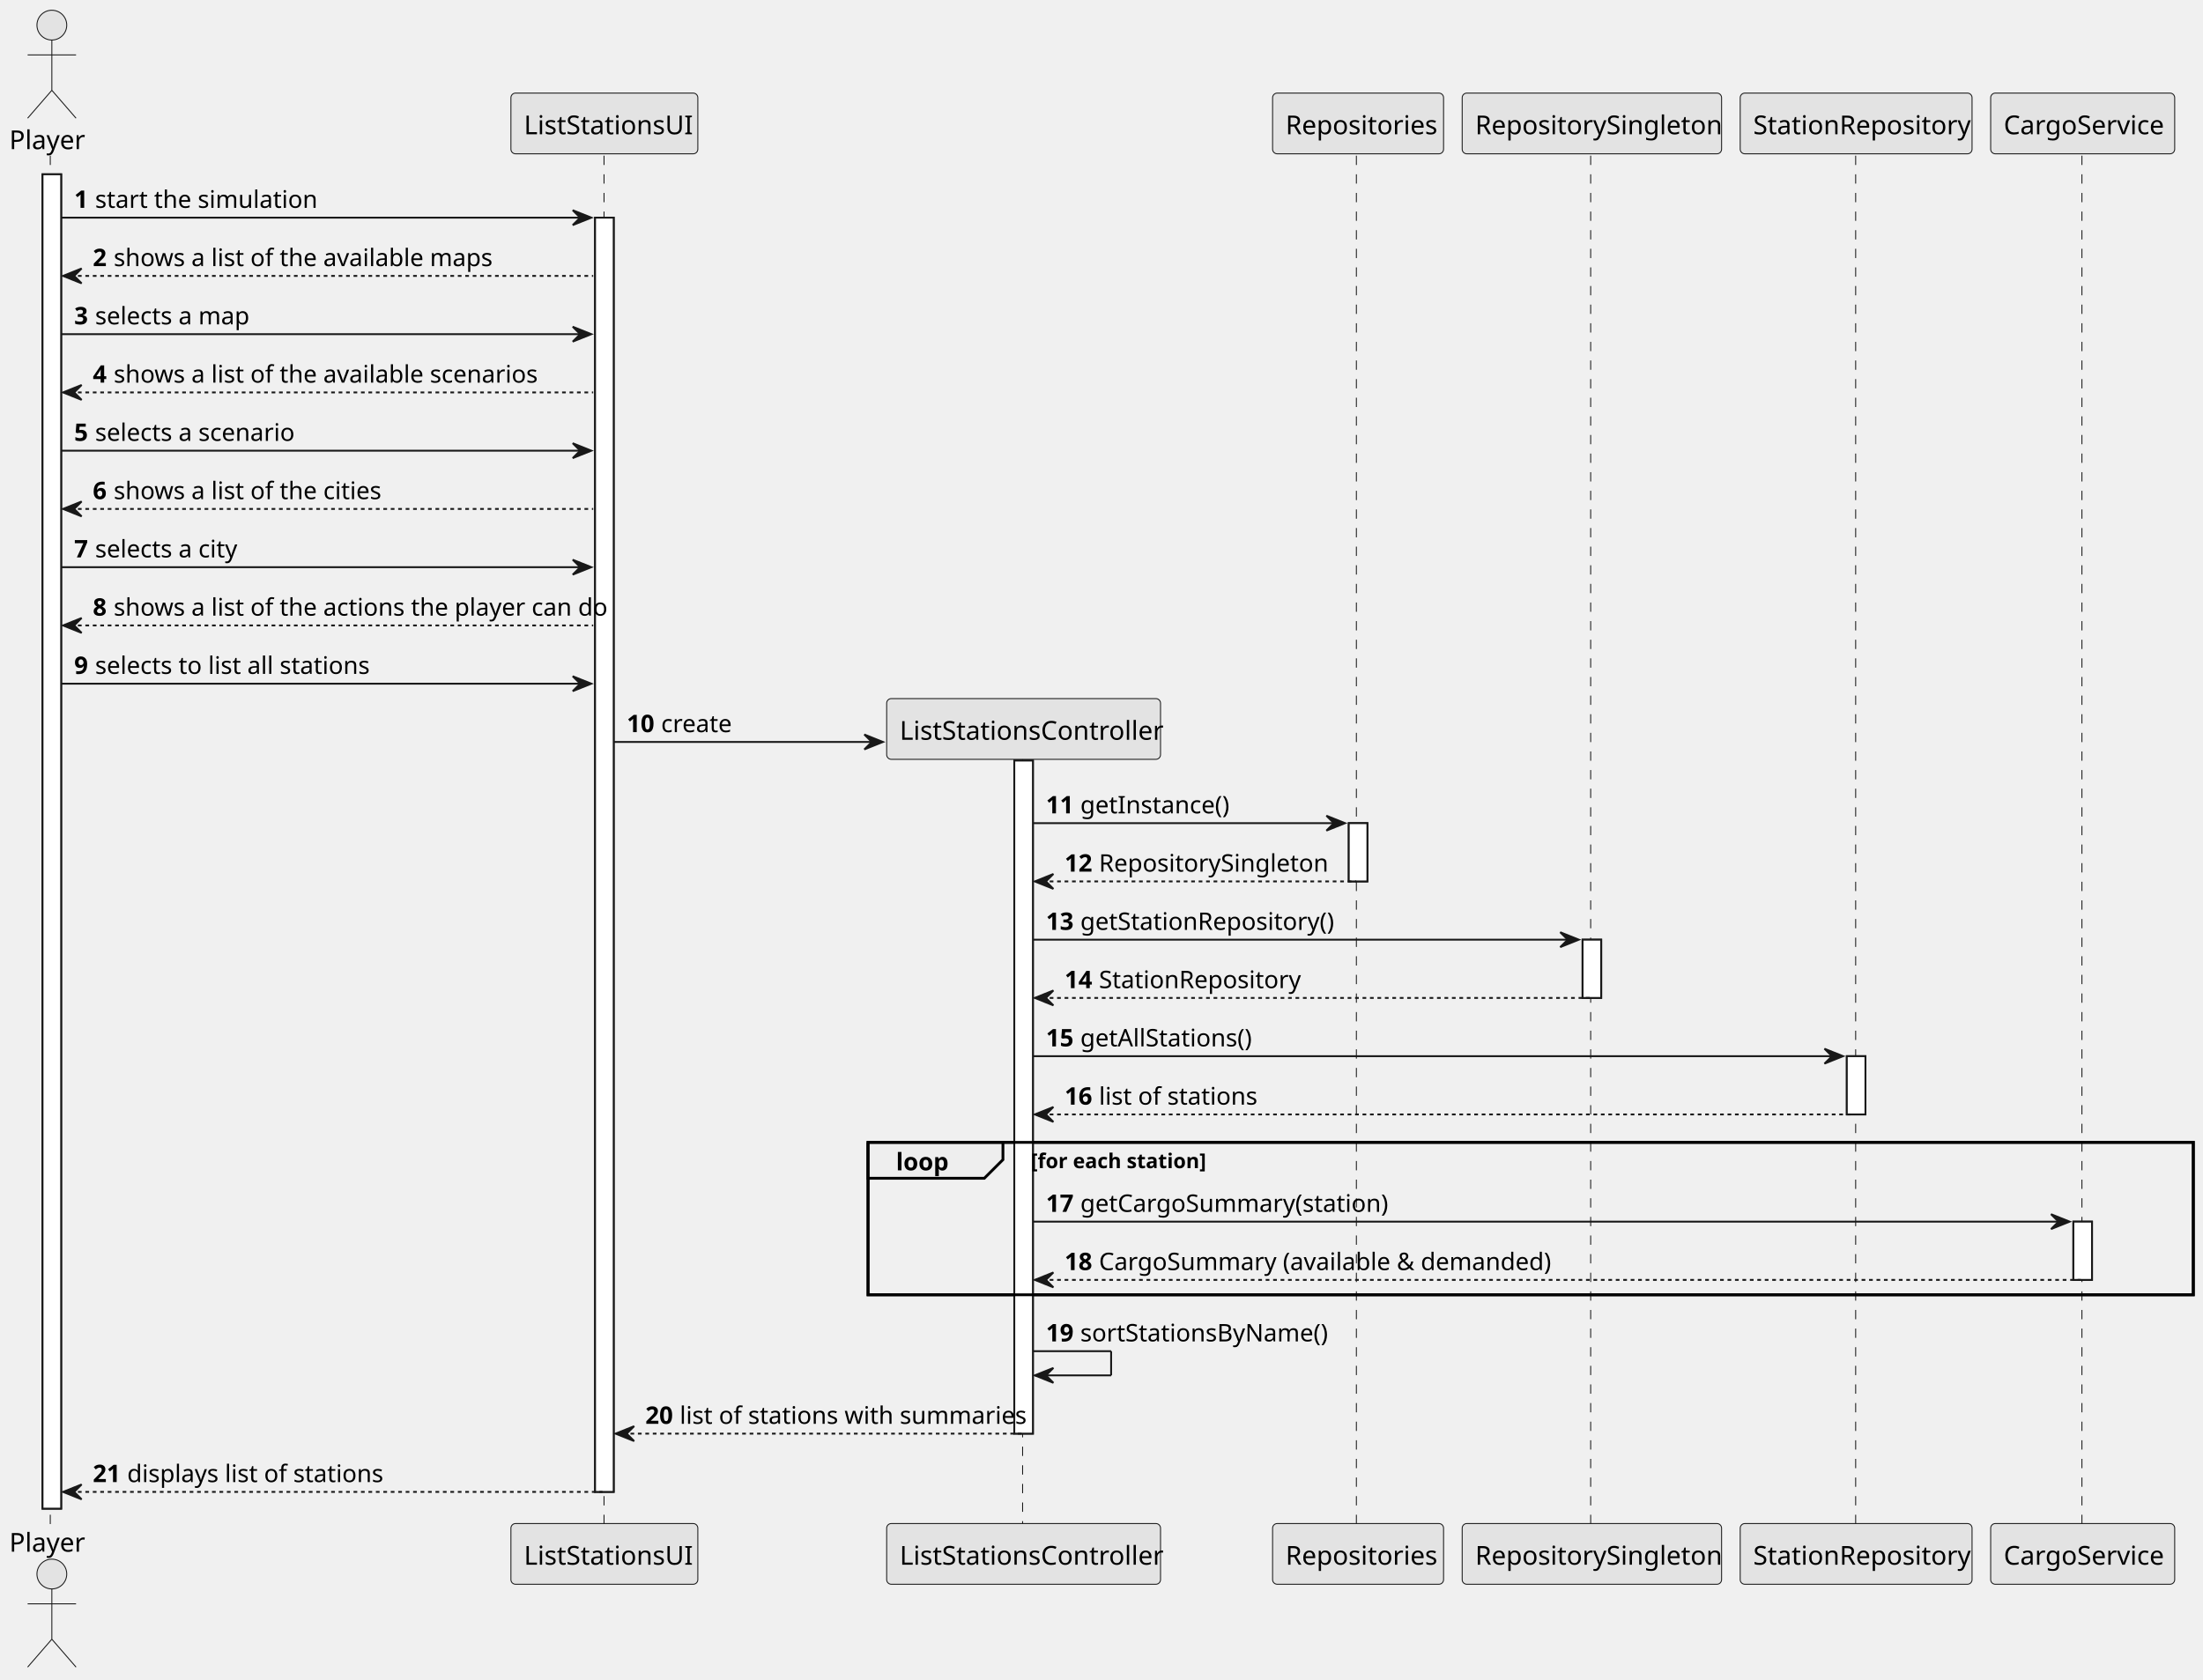
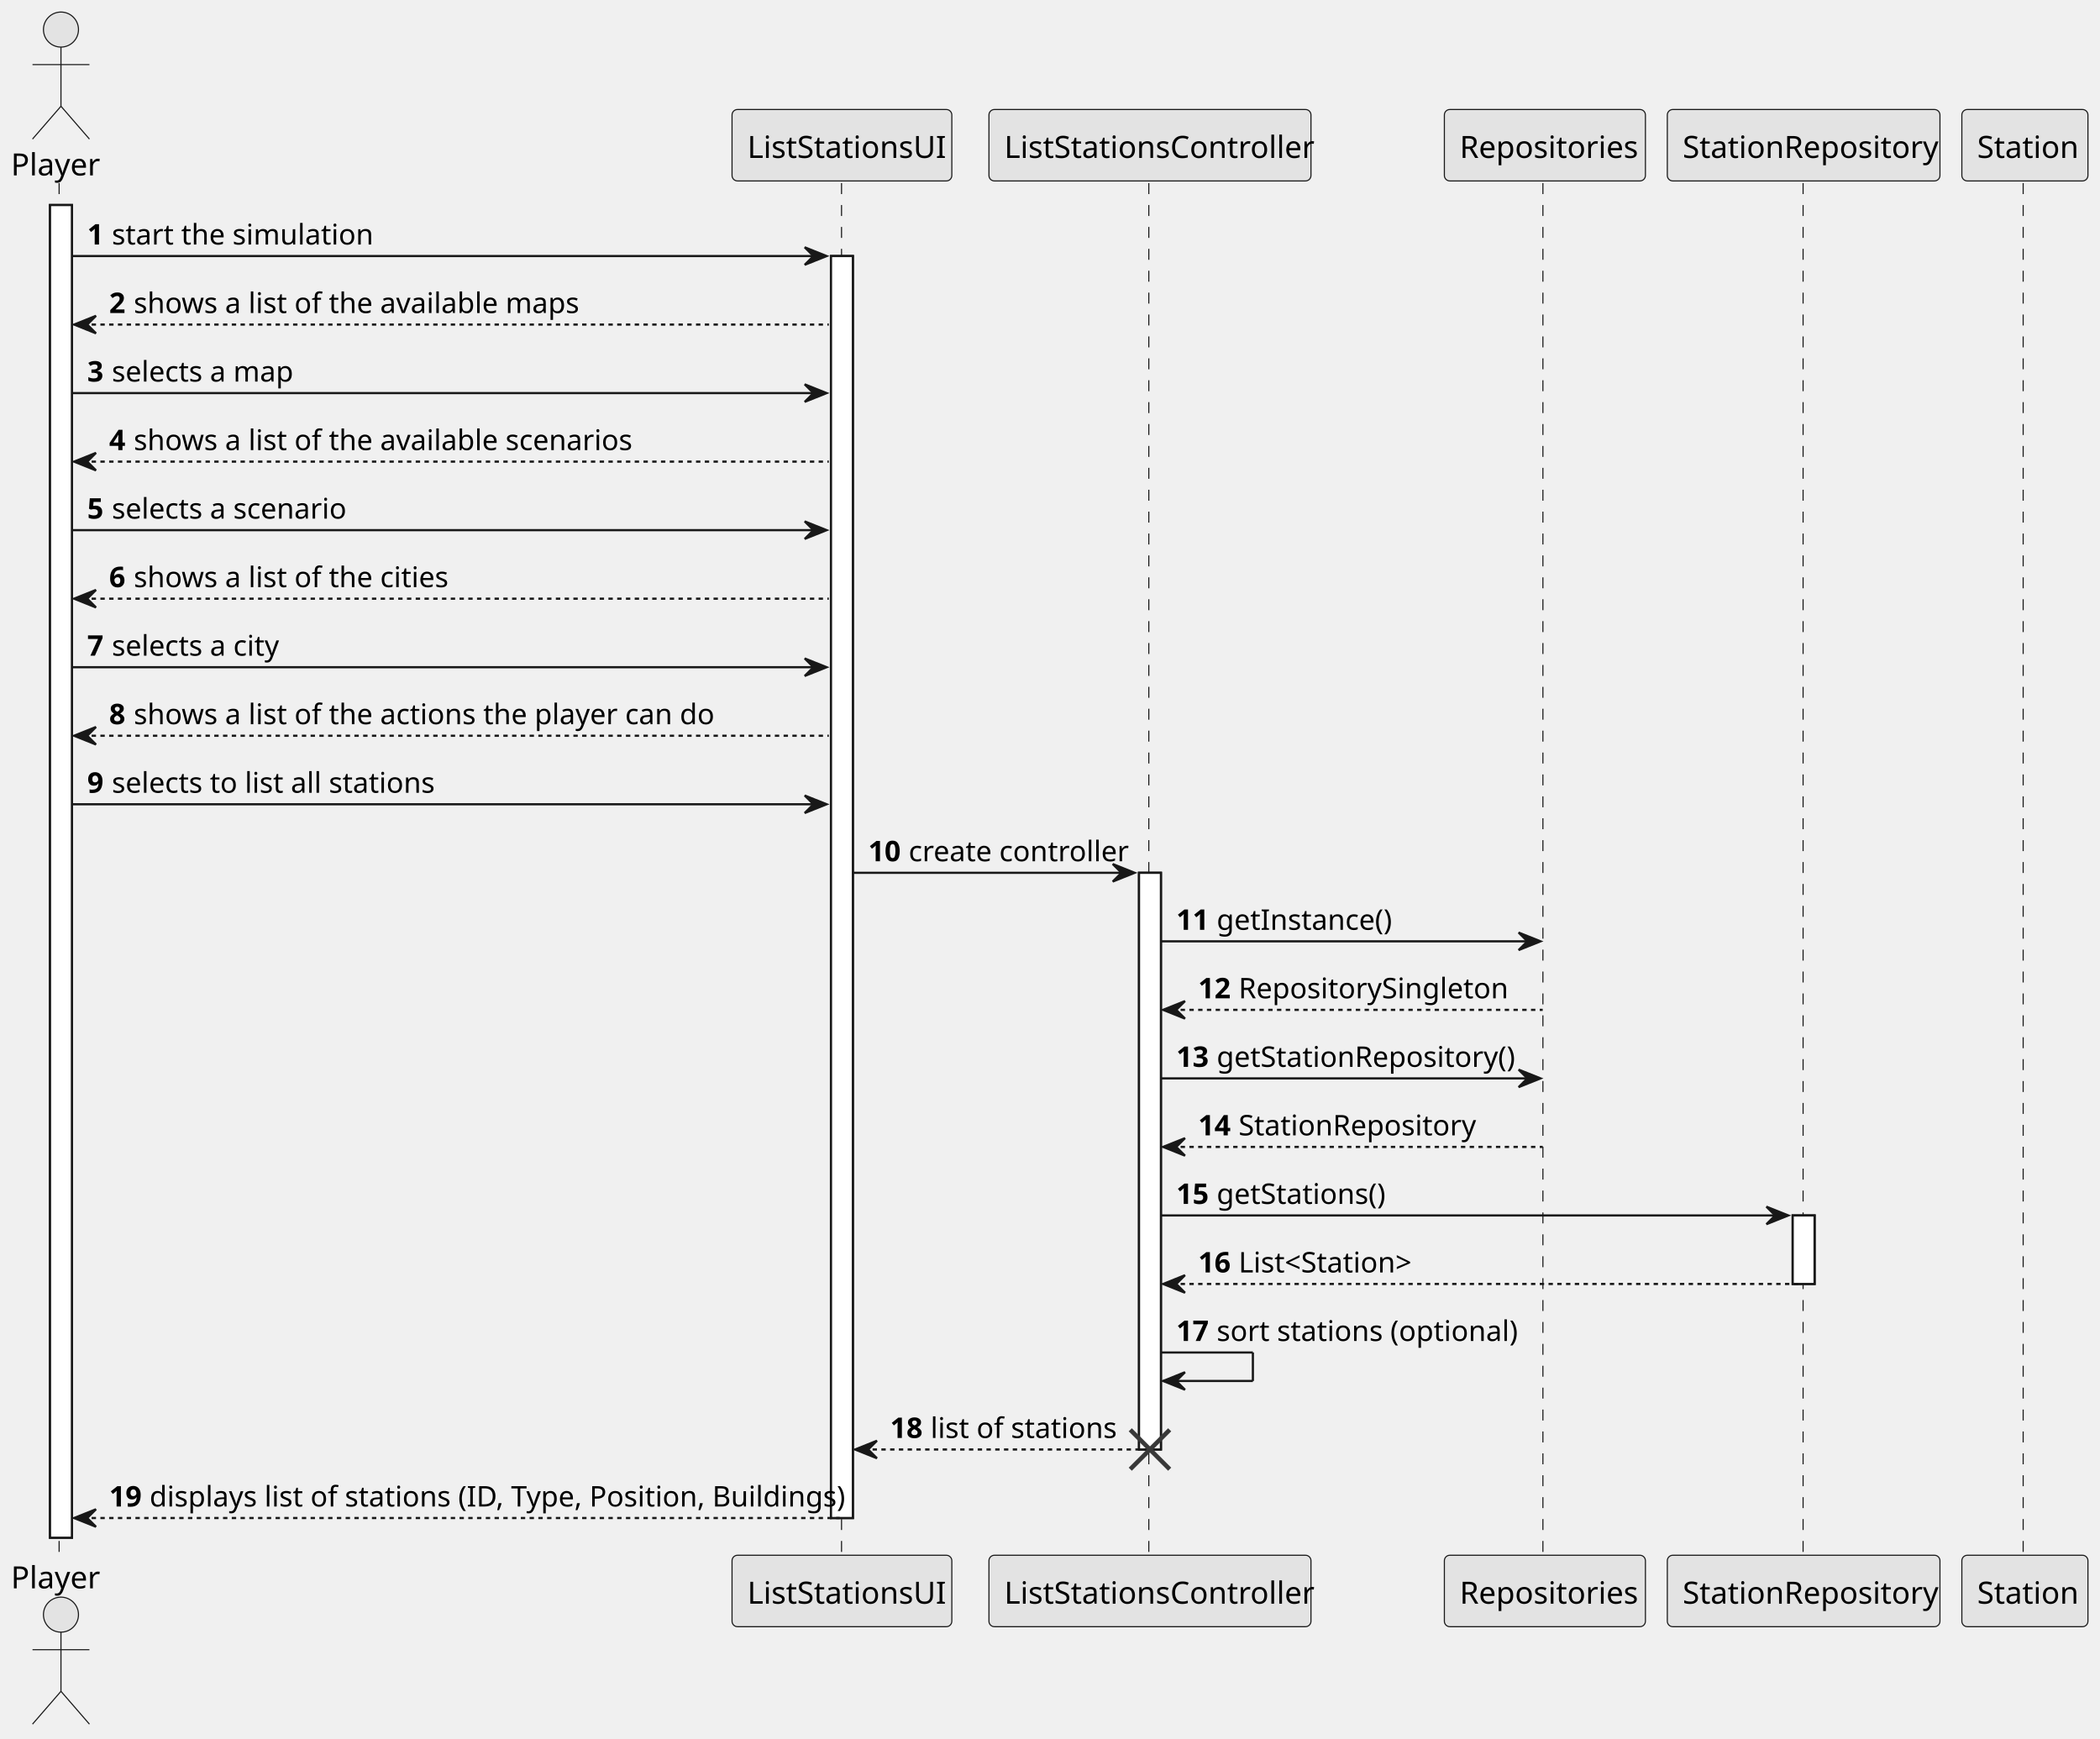
- <svg xmlns="http://www.w3.org/2000/svg" contentStyleType="text/css" height="902px" preserveAspectRatio="none" style="width:1183px;height:902px;background:#FFFFFF;" version="1.1" viewBox="0 0 1183 902" width="1183px" zoomAndPan="magnify">
+ <svg xmlns="http://www.w3.org/2000/svg" contentStyleType="text/css" height="794px" preserveAspectRatio="none" style="width:959px;height:794px;background:#FFFFFF;" version="1.1" viewBox="0 0 959 794" width="959px" zoomAndPan="magnify">
  <defs />
  <g>
-     <rect fill="#FFFFFF" height="716.732" style="stroke:#181818;stroke-width:1.0;" width="10" x="22.841" y="93.621" />
-     <rect fill="#FFFFFF" height="684.441" style="stroke:#181818;stroke-width:1.0;" width="10" x="319.546" y="116.912" />
-     <rect fill="#FFFFFF" height="361.531" style="stroke:#181818;stroke-width:1.0;" width="10" x="544.669" y="408.531" />
-     <rect fill="#FFFFFF" height="31.291" style="stroke:#181818;stroke-width:1.0;" width="10" x="724.279" y="442.152" />
-     <rect fill="#FFFFFF" height="31.291" style="stroke:#181818;stroke-width:1.0;" width="10" x="849.833" y="504.734" />
-     <rect fill="#FFFFFF" height="31.291" style="stroke:#181818;stroke-width:1.0;" width="10" x="991.733" y="567.316" />
-     <rect fill="#FFFFFF" height="31.291" style="stroke:#181818;stroke-width:1.0;" width="10" x="1113.391" y="656.189" />
-     <rect fill="none" height="81.873" style="stroke:#000000;stroke-width:1.5;" width="711.66" x="466.138" y="613.607" />
-     <line style="stroke:#181818;stroke-width:0.5;stroke-dasharray:5.0,5.0;" x1="27" x2="27" y1="83.621" y2="819.354" />
-     <line style="stroke:#181818;stroke-width:0.5;stroke-dasharray:5.0,5.0;" x1="324.36" x2="324.36" y1="83.621" y2="819.354" />
-     <line style="stroke:#181818;stroke-width:0.5;stroke-dasharray:5.0,5.0;" x1="549.138" x2="549.138" y1="407.051" y2="819.354" />
-     <line style="stroke:#181818;stroke-width:0.5;stroke-dasharray:5.0,5.0;" x1="728.372" x2="728.372" y1="83.621" y2="819.354" />
-     <line style="stroke:#181818;stroke-width:0.5;stroke-dasharray:5.0,5.0;" x1="854.186" x2="854.186" y1="83.621" y2="819.354" />
-     <line style="stroke:#181818;stroke-width:0.5;stroke-dasharray:5.0,5.0;" x1="996.481" x2="996.481" y1="83.621" y2="819.354" />
-     <line style="stroke:#181818;stroke-width:0.5;stroke-dasharray:5.0,5.0;" x1="1117.984" x2="1117.984" y1="83.621" y2="819.354" />
+     <rect fill="#FFFFFF" height="608.529" style="stroke:#181818;stroke-width:1.0;" width="10" x="22.841" y="93.621" />
+     <rect fill="#FFFFFF" height="576.238" style="stroke:#181818;stroke-width:1.0;" width="10" x="379.481" y="116.912" />
+     <rect fill="#FFFFFF" height="263.328" style="stroke:#181818;stroke-width:1.0;" width="10" x="520.15" y="398.531" />
+     <rect fill="#FFFFFF" height="31.291" style="stroke:#181818;stroke-width:1.0;" width="10" x="818.661" y="554.986" />
+     <line style="stroke:#181818;stroke-width:0.5;stroke-dasharray:5.0,5.0;" x1="27" x2="27" y1="83.621" y2="711.15" />
+     <line style="stroke:#181818;stroke-width:0.5;stroke-dasharray:5.0,5.0;" x1="384.295" x2="384.295" y1="83.621" y2="711.15" />
+     <line style="stroke:#181818;stroke-width:0.5;stroke-dasharray:5.0,5.0;" x1="524.619" x2="524.619" y1="83.621" y2="711.15" />
+     <line style="stroke:#181818;stroke-width:0.5;stroke-dasharray:5.0,5.0;" x1="704.596" x2="704.596" y1="83.621" y2="711.15" />
+     <line style="stroke:#181818;stroke-width:0.5;stroke-dasharray:5.0,5.0;" x1="823.409" x2="823.409" y1="83.621" y2="711.15" />
+     <line style="stroke:#181818;stroke-width:0.5;stroke-dasharray:5.0,5.0;" x1="923.912" x2="923.912" y1="83.621" y2="711.15" />
    <text fill="#000000" font-family="sans-serif" font-size="14" lengthAdjust="spacing" textLength="39.683" x="5" y="80.107">Player</text>
    <ellipse cx="27.841" cy="13.5" fill="#E3E3E3" rx="8" ry="8" style="stroke:#181818;stroke-width:0.5;" />
    <path d="M27.841,21.5 L27.841,48.5 M14.841,29.5 L40.841,29.5 M27.841,48.5 L14.841,63.5 M27.841,48.5 L40.841,63.5 " fill="none" style="stroke:#181818;stroke-width:0.5;" />
-     <text fill="#000000" font-family="sans-serif" font-size="14" lengthAdjust="spacing" textLength="39.683" x="5" y="833.461">Player</text>
-     <ellipse cx="27.841" cy="845.475" fill="#E3E3E3" rx="8" ry="8" style="stroke:#181818;stroke-width:0.5;" />
-     <path d="M27.841,853.475 L27.841,880.475 M14.841,861.475 L40.841,861.475 M27.841,880.475 L14.841,895.475 M27.841,880.475 L40.841,895.475 " fill="none" style="stroke:#181818;stroke-width:0.5;" />
-     <rect fill="#E3E3E3" height="32.621" rx="2.5" ry="2.5" style="stroke:#181818;stroke-width:0.5;" width="100.372" x="274.36" y="50" />
-     <text fill="#000000" font-family="sans-serif" font-size="14" lengthAdjust="spacing" textLength="86.372" x="281.36" y="72.107">ListStationsUI</text>
-     <rect fill="#E3E3E3" height="32.621" rx="2.5" ry="2.5" style="stroke:#181818;stroke-width:0.5;" width="100.372" x="274.36" y="818.354" />
-     <text fill="#000000" font-family="sans-serif" font-size="14" lengthAdjust="spacing" textLength="86.372" x="281.36" y="840.461">ListStationsUI</text>
-     <rect fill="#E3E3E3" height="32.621" rx="2.5" ry="2.5" style="stroke:#181818;stroke-width:0.5;" width="147.061" x="476.138" y="818.354" />
-     <text fill="#000000" font-family="sans-serif" font-size="14" lengthAdjust="spacing" textLength="133.061" x="483.138" y="840.461">ListStationsController</text>
-     <rect fill="#E3E3E3" height="32.621" rx="2.5" ry="2.5" style="stroke:#181818;stroke-width:0.5;" width="91.814" x="683.372" y="50" />
-     <text fill="#000000" font-family="sans-serif" font-size="14" lengthAdjust="spacing" textLength="77.814" x="690.372" y="72.107">Repositories</text>
-     <rect fill="#E3E3E3" height="32.621" rx="2.5" ry="2.5" style="stroke:#181818;stroke-width:0.5;" width="91.814" x="683.372" y="818.354" />
-     <text fill="#000000" font-family="sans-serif" font-size="14" lengthAdjust="spacing" textLength="77.814" x="690.372" y="840.461">Repositories</text>
-     <rect fill="#E3E3E3" height="32.621" rx="2.5" ry="2.5" style="stroke:#181818;stroke-width:0.5;" width="139.296" x="785.186" y="50" />
-     <text fill="#000000" font-family="sans-serif" font-size="14" lengthAdjust="spacing" textLength="125.296" x="792.186" y="72.107">RepositorySingleton</text>
-     <rect fill="#E3E3E3" height="32.621" rx="2.5" ry="2.5" style="stroke:#181818;stroke-width:0.5;" width="139.296" x="785.186" y="818.354" />
-     <text fill="#000000" font-family="sans-serif" font-size="14" lengthAdjust="spacing" textLength="125.296" x="792.186" y="840.461">RepositorySingleton</text>
-     <rect fill="#E3E3E3" height="32.621" rx="2.5" ry="2.5" style="stroke:#181818;stroke-width:0.5;" width="124.503" x="934.481" y="50" />
-     <text fill="#000000" font-family="sans-serif" font-size="14" lengthAdjust="spacing" textLength="110.503" x="941.481" y="72.107">StationRepository</text>
-     <rect fill="#E3E3E3" height="32.621" rx="2.5" ry="2.5" style="stroke:#181818;stroke-width:0.5;" width="124.503" x="934.481" y="818.354" />
-     <text fill="#000000" font-family="sans-serif" font-size="14" lengthAdjust="spacing" textLength="110.503" x="941.481" y="840.461">StationRepository</text>
-     <rect fill="#E3E3E3" height="32.621" rx="2.5" ry="2.5" style="stroke:#181818;stroke-width:0.5;" width="98.814" x="1068.984" y="50" />
-     <text fill="#000000" font-family="sans-serif" font-size="14" lengthAdjust="spacing" textLength="84.814" x="1075.984" y="72.107">CargoService</text>
-     <rect fill="#E3E3E3" height="32.621" rx="2.5" ry="2.5" style="stroke:#181818;stroke-width:0.5;" width="98.814" x="1068.984" y="818.354" />
-     <text fill="#000000" font-family="sans-serif" font-size="14" lengthAdjust="spacing" textLength="84.814" x="1075.984" y="840.461">CargoService</text>
-     <rect fill="#FFFFFF" height="716.732" style="stroke:#181818;stroke-width:1.0;" width="10" x="22.841" y="93.621" />
-     <rect fill="#FFFFFF" height="684.441" style="stroke:#181818;stroke-width:1.0;" width="10" x="319.546" y="116.912" />
-     <rect fill="#FFFFFF" height="361.531" style="stroke:#181818;stroke-width:1.0;" width="10" x="544.669" y="408.531" />
-     <rect fill="#FFFFFF" height="31.291" style="stroke:#181818;stroke-width:1.0;" width="10" x="724.279" y="442.152" />
-     <rect fill="#FFFFFF" height="31.291" style="stroke:#181818;stroke-width:1.0;" width="10" x="849.833" y="504.734" />
-     <rect fill="#FFFFFF" height="31.291" style="stroke:#181818;stroke-width:1.0;" width="10" x="991.733" y="567.316" />
-     <rect fill="#FFFFFF" height="31.291" style="stroke:#181818;stroke-width:1.0;" width="10" x="1113.391" y="656.189" />
-     <polygon fill="#181818" points="307.546,112.912,317.546,116.912,307.546,120.912,311.546,116.912" style="stroke:#181818;stroke-width:1.0;" />
-     <line style="stroke:#181818;stroke-width:1.0;" x1="32.841" x2="313.546" y1="116.912" y2="116.912" />
+     <text fill="#000000" font-family="sans-serif" font-size="14" lengthAdjust="spacing" textLength="39.683" x="5" y="725.258">Player</text>
+     <ellipse cx="27.841" cy="737.271" fill="#E3E3E3" rx="8" ry="8" style="stroke:#181818;stroke-width:0.5;" />
+     <path d="M27.841,745.271 L27.841,772.271 M14.841,753.271 L40.841,753.271 M27.841,772.271 L14.841,787.271 M27.841,772.271 L40.841,787.271 " fill="none" style="stroke:#181818;stroke-width:0.5;" />
+     <rect fill="#E3E3E3" height="32.621" rx="2.5" ry="2.5" style="stroke:#181818;stroke-width:0.5;" width="100.372" x="334.295" y="50" />
+     <text fill="#000000" font-family="sans-serif" font-size="14" lengthAdjust="spacing" textLength="86.372" x="341.295" y="72.107">ListStationsUI</text>
+     <rect fill="#E3E3E3" height="32.621" rx="2.5" ry="2.5" style="stroke:#181818;stroke-width:0.5;" width="100.372" x="334.295" y="710.15" />
+     <text fill="#000000" font-family="sans-serif" font-size="14" lengthAdjust="spacing" textLength="86.372" x="341.295" y="732.258">ListStationsUI</text>
+     <rect fill="#E3E3E3" height="32.621" rx="2.5" ry="2.5" style="stroke:#181818;stroke-width:0.5;" width="147.061" x="451.619" y="50" />
+     <text fill="#000000" font-family="sans-serif" font-size="14" lengthAdjust="spacing" textLength="133.061" x="458.619" y="72.107">ListStationsController</text>
+     <rect fill="#E3E3E3" height="32.621" rx="2.5" ry="2.5" style="stroke:#181818;stroke-width:0.5;" width="147.061" x="451.619" y="710.15" />
+     <text fill="#000000" font-family="sans-serif" font-size="14" lengthAdjust="spacing" textLength="133.061" x="458.619" y="732.258">ListStationsController</text>
+     <rect fill="#E3E3E3" height="32.621" rx="2.5" ry="2.5" style="stroke:#181818;stroke-width:0.5;" width="91.814" x="659.596" y="50" />
+     <text fill="#000000" font-family="sans-serif" font-size="14" lengthAdjust="spacing" textLength="77.814" x="666.596" y="72.107">Repositories</text>
+     <rect fill="#E3E3E3" height="32.621" rx="2.5" ry="2.5" style="stroke:#181818;stroke-width:0.5;" width="91.814" x="659.596" y="710.15" />
+     <text fill="#000000" font-family="sans-serif" font-size="14" lengthAdjust="spacing" textLength="77.814" x="666.596" y="732.258">Repositories</text>
+     <rect fill="#E3E3E3" height="32.621" rx="2.5" ry="2.5" style="stroke:#181818;stroke-width:0.5;" width="124.503" x="761.409" y="50" />
+     <text fill="#000000" font-family="sans-serif" font-size="14" lengthAdjust="spacing" textLength="110.503" x="768.409" y="72.107">StationRepository</text>
+     <rect fill="#E3E3E3" height="32.621" rx="2.5" ry="2.5" style="stroke:#181818;stroke-width:0.5;" width="124.503" x="761.409" y="710.15" />
+     <text fill="#000000" font-family="sans-serif" font-size="14" lengthAdjust="spacing" textLength="110.503" x="768.409" y="732.258">StationRepository</text>
+     <rect fill="#E3E3E3" height="32.621" rx="2.5" ry="2.5" style="stroke:#181818;stroke-width:0.5;" width="57.586" x="895.912" y="50" />
+     <text fill="#000000" font-family="sans-serif" font-size="14" lengthAdjust="spacing" textLength="43.586" x="902.912" y="72.107">Station</text>
+     <rect fill="#E3E3E3" height="32.621" rx="2.5" ry="2.5" style="stroke:#181818;stroke-width:0.5;" width="57.586" x="895.912" y="710.15" />
+     <text fill="#000000" font-family="sans-serif" font-size="14" lengthAdjust="spacing" textLength="43.586" x="902.912" y="732.258">Station</text>
+     <rect fill="#FFFFFF" height="608.529" style="stroke:#181818;stroke-width:1.0;" width="10" x="22.841" y="93.621" />
+     <rect fill="#FFFFFF" height="576.238" style="stroke:#181818;stroke-width:1.0;" width="10" x="379.481" y="116.912" />
+     <rect fill="#FFFFFF" height="263.328" style="stroke:#181818;stroke-width:1.0;" width="10" x="520.15" y="398.531" />
+     <rect fill="#FFFFFF" height="31.291" style="stroke:#181818;stroke-width:1.0;" width="10" x="818.661" y="554.986" />
+     <polygon fill="#181818" points="367.481,112.912,377.481,116.912,367.481,120.912,371.481,116.912" style="stroke:#181818;stroke-width:1.0;" />
+     <line style="stroke:#181818;stroke-width:1.0;" x1="32.841" x2="373.481" y1="116.912" y2="116.912" />
    <text fill="#000000" font-family="sans-serif" font-size="13" font-weight="bold" lengthAdjust="spacing" textLength="7.23" x="39.841" y="111.649">1</text>
    <text fill="#000000" font-family="sans-serif" font-size="13" lengthAdjust="spacing" textLength="109.103" x="51.071" y="111.649">start the simulation</text>
    <polygon fill="#181818" points="43.841,144.203,33.841,148.203,43.841,152.203,39.841,148.203" style="stroke:#181818;stroke-width:1.0;" />
-     <line style="stroke:#181818;stroke-width:1.0;stroke-dasharray:2.0,2.0;" x1="37.841" x2="318.546" y1="148.203" y2="148.203" />
+     <line style="stroke:#181818;stroke-width:1.0;stroke-dasharray:2.0,2.0;" x1="37.841" x2="378.481" y1="148.203" y2="148.203" />
    <text fill="#000000" font-family="sans-serif" font-size="13" font-weight="bold" lengthAdjust="spacing" textLength="7.23" x="49.841" y="142.94">2</text>
    <text fill="#000000" font-family="sans-serif" font-size="13" lengthAdjust="spacing" textLength="193.654" x="61.071" y="142.94">shows a list of the available maps</text>
-     <polygon fill="#181818" points="307.546,175.494,317.546,179.494,307.546,183.494,311.546,179.494" style="stroke:#181818;stroke-width:1.0;" />
-     <line style="stroke:#181818;stroke-width:1.0;" x1="32.841" x2="313.546" y1="179.494" y2="179.494" />
+     <polygon fill="#181818" points="367.481,175.494,377.481,179.494,367.481,183.494,371.481,179.494" style="stroke:#181818;stroke-width:1.0;" />
+     <line style="stroke:#181818;stroke-width:1.0;" x1="32.841" x2="373.481" y1="179.494" y2="179.494" />
    <text fill="#000000" font-family="sans-serif" font-size="13" font-weight="bold" lengthAdjust="spacing" textLength="7.23" x="39.841" y="174.231">3</text>
    <text fill="#000000" font-family="sans-serif" font-size="13" lengthAdjust="spacing" textLength="80.203" x="51.071" y="174.231">selects a map</text>
    <polygon fill="#181818" points="43.841,206.785,33.841,210.785,43.841,214.785,39.841,210.785" style="stroke:#181818;stroke-width:1.0;" />
-     <line style="stroke:#181818;stroke-width:1.0;stroke-dasharray:2.0,2.0;" x1="37.841" x2="318.546" y1="210.785" y2="210.785" />
+     <line style="stroke:#181818;stroke-width:1.0;stroke-dasharray:2.0,2.0;" x1="37.841" x2="378.481" y1="210.785" y2="210.785" />
    <text fill="#000000" font-family="sans-serif" font-size="13" font-weight="bold" lengthAdjust="spacing" textLength="7.23" x="49.841" y="205.523">4</text>
    <text fill="#000000" font-family="sans-serif" font-size="13" lengthAdjust="spacing" textLength="217.502" x="61.071" y="205.523">shows a list of the available scenarios</text>
-     <polygon fill="#181818" points="307.546,238.076,317.546,242.076,307.546,246.076,311.546,242.076" style="stroke:#181818;stroke-width:1.0;" />
-     <line style="stroke:#181818;stroke-width:1.0;" x1="32.841" x2="313.546" y1="242.076" y2="242.076" />
+     <polygon fill="#181818" points="367.481,238.076,377.481,242.076,367.481,246.076,371.481,242.076" style="stroke:#181818;stroke-width:1.0;" />
+     <line style="stroke:#181818;stroke-width:1.0;" x1="32.841" x2="373.481" y1="242.076" y2="242.076" />
    <text fill="#000000" font-family="sans-serif" font-size="13" font-weight="bold" lengthAdjust="spacing" textLength="7.23" x="39.841" y="236.814">5</text>
    <text fill="#000000" font-family="sans-serif" font-size="13" lengthAdjust="spacing" textLength="104.051" x="51.071" y="236.814">selects a scenario</text>
    <polygon fill="#181818" points="43.841,269.367,33.841,273.367,43.841,277.367,39.841,273.367" style="stroke:#181818;stroke-width:1.0;" />
-     <line style="stroke:#181818;stroke-width:1.0;stroke-dasharray:2.0,2.0;" x1="37.841" x2="318.546" y1="273.367" y2="273.367" />
+     <line style="stroke:#181818;stroke-width:1.0;stroke-dasharray:2.0,2.0;" x1="37.841" x2="378.481" y1="273.367" y2="273.367" />
    <text fill="#000000" font-family="sans-serif" font-size="13" font-weight="bold" lengthAdjust="spacing" textLength="7.23" x="49.841" y="268.104">6</text>
    <text fill="#000000" font-family="sans-serif" font-size="13" lengthAdjust="spacing" textLength="136.557" x="61.071" y="268.104">shows a list of the cities</text>
-     <polygon fill="#181818" points="307.546,300.658,317.546,304.658,307.546,308.658,311.546,304.658" style="stroke:#181818;stroke-width:1.0;" />
-     <line style="stroke:#181818;stroke-width:1.0;" x1="32.841" x2="313.546" y1="304.658" y2="304.658" />
+     <polygon fill="#181818" points="367.481,300.658,377.481,304.658,367.481,308.658,371.481,304.658" style="stroke:#181818;stroke-width:1.0;" />
+     <line style="stroke:#181818;stroke-width:1.0;" x1="32.841" x2="373.481" y1="304.658" y2="304.658" />
    <text fill="#000000" font-family="sans-serif" font-size="13" font-weight="bold" lengthAdjust="spacing" textLength="7.23" x="39.841" y="299.396">7</text>
    <text fill="#000000" font-family="sans-serif" font-size="13" lengthAdjust="spacing" textLength="74.414" x="51.071" y="299.396">selects a city</text>
    <polygon fill="#181818" points="43.841,331.949,33.841,335.949,43.841,339.949,39.841,335.949" style="stroke:#181818;stroke-width:1.0;" />
-     <line style="stroke:#181818;stroke-width:1.0;stroke-dasharray:2.0,2.0;" x1="37.841" x2="318.546" y1="335.949" y2="335.949" />
+     <line style="stroke:#181818;stroke-width:1.0;stroke-dasharray:2.0,2.0;" x1="37.841" x2="378.481" y1="335.949" y2="335.949" />
    <text fill="#000000" font-family="sans-serif" font-size="13" font-weight="bold" lengthAdjust="spacing" textLength="7.23" x="49.841" y="330.687">8</text>
    <text fill="#000000" font-family="sans-serif" font-size="13" lengthAdjust="spacing" textLength="251.475" x="61.071" y="330.687">shows a list of the actions the player can do</text>
-     <polygon fill="#181818" points="307.546,363.24,317.546,367.24,307.546,371.24,311.546,367.24" style="stroke:#181818;stroke-width:1.0;" />
-     <line style="stroke:#181818;stroke-width:1.0;" x1="32.841" x2="313.546" y1="367.24" y2="367.24" />
+     <polygon fill="#181818" points="367.481,363.24,377.481,367.24,367.481,371.24,371.481,367.24" style="stroke:#181818;stroke-width:1.0;" />
+     <line style="stroke:#181818;stroke-width:1.0;" x1="32.841" x2="373.481" y1="367.24" y2="367.24" />
    <text fill="#000000" font-family="sans-serif" font-size="13" font-weight="bold" lengthAdjust="spacing" textLength="7.23" x="39.841" y="361.978">9</text>
    <text fill="#000000" font-family="sans-serif" font-size="13" lengthAdjust="spacing" textLength="139.445" x="51.071" y="361.978">selects to list all stations</text>
-     <polygon fill="#181818" points="464.138,394.531,474.138,398.531,464.138,402.531,468.138,398.531" style="stroke:#181818;stroke-width:1.0;" />
-     <line style="stroke:#181818;stroke-width:1.0;" x1="329.546" x2="470.138" y1="398.531" y2="398.531" />
-     <text fill="#000000" font-family="sans-serif" font-size="13" font-weight="bold" lengthAdjust="spacing" textLength="14.46" x="336.546" y="393.269">10</text>
-     <text fill="#000000" font-family="sans-serif" font-size="13" lengthAdjust="spacing" textLength="36.131" x="355.006" y="393.269">create</text>
-     <rect fill="#E3E3E3" height="32.621" rx="2.5" ry="2.5" style="stroke:#181818;stroke-width:0.5;" width="147.061" x="476.138" y="375.24" />
-     <text fill="#000000" font-family="sans-serif" font-size="14" lengthAdjust="spacing" textLength="133.061" x="483.138" y="397.348">ListStationsController</text>
-     <polygon fill="#181818" points="712.279,438.152,722.279,442.152,712.279,446.152,716.279,442.152" style="stroke:#181818;stroke-width:1.0;" />
-     <line style="stroke:#181818;stroke-width:1.0;" x1="554.669" x2="718.279" y1="442.152" y2="442.152" />
-     <text fill="#000000" font-family="sans-serif" font-size="13" font-weight="bold" lengthAdjust="spacing" textLength="14.46" x="561.669" y="436.89">11</text>
-     <text fill="#000000" font-family="sans-serif" font-size="13" lengthAdjust="spacing" textLength="75.874" x="580.129" y="436.89">getInstance()</text>
-     <polygon fill="#181818" points="565.669,469.443,555.669,473.443,565.669,477.443,561.669,473.443" style="stroke:#181818;stroke-width:1.0;" />
-     <line style="stroke:#181818;stroke-width:1.0;stroke-dasharray:2.0,2.0;" x1="559.669" x2="728.279" y1="473.443" y2="473.443" />
-     <text fill="#000000" font-family="sans-serif" font-size="13" font-weight="bold" lengthAdjust="spacing" textLength="14.46" x="571.669" y="468.181">12</text>
-     <text fill="#000000" font-family="sans-serif" font-size="13" lengthAdjust="spacing" textLength="116.346" x="590.129" y="468.181">RepositorySingleton</text>
-     <polygon fill="#181818" points="837.833,500.734,847.833,504.734,837.833,508.734,841.833,504.734" style="stroke:#181818;stroke-width:1.0;" />
-     <line style="stroke:#181818;stroke-width:1.0;" x1="554.669" x2="843.833" y1="504.734" y2="504.734" />
-     <text fill="#000000" font-family="sans-serif" font-size="13" font-weight="bold" lengthAdjust="spacing" textLength="14.46" x="561.669" y="499.472">13</text>
-     <text fill="#000000" font-family="sans-serif" font-size="13" lengthAdjust="spacing" textLength="129.34" x="580.129" y="499.472">getStationRepository()</text>
-     <polygon fill="#181818" points="565.669,532.025,555.669,536.025,565.669,540.025,561.669,536.025" style="stroke:#181818;stroke-width:1.0;" />
-     <line style="stroke:#181818;stroke-width:1.0;stroke-dasharray:2.0,2.0;" x1="559.669" x2="853.833" y1="536.025" y2="536.025" />
-     <text fill="#000000" font-family="sans-serif" font-size="13" font-weight="bold" lengthAdjust="spacing" textLength="14.46" x="571.669" y="530.763">14</text>
-     <text fill="#000000" font-family="sans-serif" font-size="13" lengthAdjust="spacing" textLength="102.61" x="590.129" y="530.763">StationRepository</text>
-     <polygon fill="#181818" points="979.733,563.316,989.733,567.316,979.733,571.316,983.733,567.316" style="stroke:#181818;stroke-width:1.0;" />
-     <line style="stroke:#181818;stroke-width:1.0;" x1="554.669" x2="985.733" y1="567.316" y2="567.316" />
-     <text fill="#000000" font-family="sans-serif" font-size="13" font-weight="bold" lengthAdjust="spacing" textLength="14.46" x="561.669" y="562.054">15</text>
-     <text fill="#000000" font-family="sans-serif" font-size="13" lengthAdjust="spacing" textLength="88.15" x="580.129" y="562.054">getAllStations()</text>
-     <polygon fill="#181818" points="565.669,594.607,555.669,598.607,565.669,602.607,561.669,598.607" style="stroke:#181818;stroke-width:1.0;" />
-     <line style="stroke:#181818;stroke-width:1.0;stroke-dasharray:2.0,2.0;" x1="559.669" x2="995.733" y1="598.607" y2="598.607" />
-     <text fill="#000000" font-family="sans-serif" font-size="13" font-weight="bold" lengthAdjust="spacing" textLength="14.46" x="571.669" y="593.345">16</text>
-     <text fill="#000000" font-family="sans-serif" font-size="13" lengthAdjust="spacing" textLength="78.755" x="590.129" y="593.345">list of stations</text>
-     <path d="M466.138,613.607 L538.573,613.607 L538.573,622.898 L528.573,632.898 L466.138,632.898 L466.138,613.607 " fill="#EEEEEE" style="stroke:#000000;stroke-width:1.5;" />
-     <rect fill="none" height="81.873" style="stroke:#000000;stroke-width:1.5;" width="711.66" x="466.138" y="613.607" />
-     <text fill="#000000" font-family="sans-serif" font-size="13" font-weight="bold" lengthAdjust="spacing" textLength="27.435" x="481.138" y="628.636">loop</text>
-     <text fill="#000000" font-family="sans-serif" font-size="11" font-weight="bold" lengthAdjust="spacing" textLength="89.23" x="553.573" y="627.477">[for each station]</text>
-     <polygon fill="#181818" points="1101.391,652.189,1111.391,656.189,1101.391,660.189,1105.391,656.189" style="stroke:#181818;stroke-width:1.0;" />
-     <line style="stroke:#181818;stroke-width:1.0;" x1="554.669" x2="1107.391" y1="656.189" y2="656.189" />
-     <text fill="#000000" font-family="sans-serif" font-size="13" font-weight="bold" lengthAdjust="spacing" textLength="14.46" x="561.669" y="650.927">17</text>
-     <text fill="#000000" font-family="sans-serif" font-size="13" lengthAdjust="spacing" textLength="156.057" x="580.129" y="650.927">getCargoSummary(station)</text>
-     <polygon fill="#181818" points="565.669,683.481,555.669,687.481,565.669,691.481,561.669,687.481" style="stroke:#181818;stroke-width:1.0;" />
-     <line style="stroke:#181818;stroke-width:1.0;stroke-dasharray:2.0,2.0;" x1="559.669" x2="1117.391" y1="687.481" y2="687.481" />
-     <text fill="#000000" font-family="sans-serif" font-size="13" font-weight="bold" lengthAdjust="spacing" textLength="14.46" x="571.669" y="682.218">18</text>
-     <text fill="#000000" font-family="sans-serif" font-size="13" lengthAdjust="spacing" textLength="231.943" x="590.129" y="682.218">CargoSummary (available &amp; demanded)</text>
-     <line style="stroke:#181818;stroke-width:1.0;" x1="554.669" x2="596.669" y1="725.771" y2="725.771" />
-     <line style="stroke:#181818;stroke-width:1.0;" x1="596.669" x2="596.669" y1="725.771" y2="738.771" />
-     <line style="stroke:#181818;stroke-width:1.0;" x1="555.669" x2="596.669" y1="738.771" y2="738.771" />
-     <polygon fill="#181818" points="565.669,734.771,555.669,738.771,565.669,742.771,561.669,738.771" style="stroke:#181818;stroke-width:1.0;" />
-     <text fill="#000000" font-family="sans-serif" font-size="13" font-weight="bold" lengthAdjust="spacing" textLength="14.46" x="561.669" y="720.509">19</text>
-     <text fill="#000000" font-family="sans-serif" font-size="13" lengthAdjust="spacing" textLength="127.15" x="580.129" y="720.509">sortStationsByName()</text>
-     <polygon fill="#181818" points="340.546,766.062,330.546,770.062,340.546,774.062,336.546,770.062" style="stroke:#181818;stroke-width:1.0;" />
-     <line style="stroke:#181818;stroke-width:1.0;stroke-dasharray:2.0,2.0;" x1="334.546" x2="548.669" y1="770.062" y2="770.062" />
-     <text fill="#000000" font-family="sans-serif" font-size="13" font-weight="bold" lengthAdjust="spacing" textLength="14.46" x="346.546" y="764.8">20</text>
-     <text fill="#000000" font-family="sans-serif" font-size="13" lengthAdjust="spacing" textLength="172.663" x="365.006" y="764.8">list of stations with summaries</text>
-     <polygon fill="#181818" points="43.841,797.354,33.841,801.354,43.841,805.354,39.841,801.354" style="stroke:#181818;stroke-width:1.0;" />
-     <line style="stroke:#181818;stroke-width:1.0;stroke-dasharray:2.0,2.0;" x1="37.841" x2="323.546" y1="801.354" y2="801.354" />
-     <text fill="#000000" font-family="sans-serif" font-size="13" font-weight="bold" lengthAdjust="spacing" textLength="14.46" x="49.841" y="796.091">21</text>
-     <text fill="#000000" font-family="sans-serif" font-size="13" lengthAdjust="spacing" textLength="129.333" x="68.301" y="796.091">displays list of stations</text>
+     <polygon fill="#181818" points="508.15,394.531,518.15,398.531,508.15,402.531,512.15,398.531" style="stroke:#181818;stroke-width:1.0;" />
+     <line style="stroke:#181818;stroke-width:1.0;" x1="389.481" x2="514.15" y1="398.531" y2="398.531" />
+     <text fill="#000000" font-family="sans-serif" font-size="13" font-weight="bold" lengthAdjust="spacing" textLength="14.46" x="396.481" y="393.269">10</text>
+     <text fill="#000000" font-family="sans-serif" font-size="13" lengthAdjust="spacing" textLength="93.209" x="414.941" y="393.269">create controller</text>
+     <polygon fill="#181818" points="693.502,425.822,703.502,429.822,693.502,433.822,697.502,429.822" style="stroke:#181818;stroke-width:1.0;" />
+     <line style="stroke:#181818;stroke-width:1.0;" x1="530.15" x2="699.502" y1="429.822" y2="429.822" />
+     <text fill="#000000" font-family="sans-serif" font-size="13" font-weight="bold" lengthAdjust="spacing" textLength="14.46" x="537.15" y="424.56">11</text>
+     <text fill="#000000" font-family="sans-serif" font-size="13" lengthAdjust="spacing" textLength="75.874" x="555.61" y="424.56">getInstance()</text>
+     <polygon fill="#181818" points="541.15,457.113,531.15,461.113,541.15,465.113,537.15,461.113" style="stroke:#181818;stroke-width:1.0;" />
+     <line style="stroke:#181818;stroke-width:1.0;stroke-dasharray:2.0,2.0;" x1="535.15" x2="704.502" y1="461.113" y2="461.113" />
+     <text fill="#000000" font-family="sans-serif" font-size="13" font-weight="bold" lengthAdjust="spacing" textLength="14.46" x="547.15" y="455.851">12</text>
+     <text fill="#000000" font-family="sans-serif" font-size="13" lengthAdjust="spacing" textLength="116.346" x="565.61" y="455.851">RepositorySingleton</text>
+     <polygon fill="#181818" points="693.502,488.404,703.502,492.404,693.502,496.404,697.502,492.404" style="stroke:#181818;stroke-width:1.0;" />
+     <line style="stroke:#181818;stroke-width:1.0;" x1="530.15" x2="699.502" y1="492.404" y2="492.404" />
+     <text fill="#000000" font-family="sans-serif" font-size="13" font-weight="bold" lengthAdjust="spacing" textLength="14.46" x="537.15" y="487.142">13</text>
+     <text fill="#000000" font-family="sans-serif" font-size="13" lengthAdjust="spacing" textLength="129.34" x="555.61" y="487.142">getStationRepository()</text>
+     <polygon fill="#181818" points="541.15,519.695,531.15,523.695,541.15,527.695,537.15,523.695" style="stroke:#181818;stroke-width:1.0;" />
+     <line style="stroke:#181818;stroke-width:1.0;stroke-dasharray:2.0,2.0;" x1="535.15" x2="704.502" y1="523.695" y2="523.695" />
+     <text fill="#000000" font-family="sans-serif" font-size="13" font-weight="bold" lengthAdjust="spacing" textLength="14.46" x="547.15" y="518.433">14</text>
+     <text fill="#000000" font-family="sans-serif" font-size="13" lengthAdjust="spacing" textLength="102.61" x="565.61" y="518.433">StationRepository</text>
+     <polygon fill="#181818" points="806.661,550.986,816.661,554.986,806.661,558.986,810.661,554.986" style="stroke:#181818;stroke-width:1.0;" />
+     <line style="stroke:#181818;stroke-width:1.0;" x1="530.15" x2="812.661" y1="554.986" y2="554.986" />
+     <text fill="#000000" font-family="sans-serif" font-size="13" font-weight="bold" lengthAdjust="spacing" textLength="14.46" x="537.15" y="549.724">15</text>
+     <text fill="#000000" font-family="sans-serif" font-size="13" lengthAdjust="spacing" textLength="73.703" x="555.61" y="549.724">getStations()</text>
+     <polygon fill="#181818" points="541.15,582.277,531.15,586.277,541.15,590.277,537.15,586.277" style="stroke:#181818;stroke-width:1.0;" />
+     <line style="stroke:#181818;stroke-width:1.0;stroke-dasharray:2.0,2.0;" x1="535.15" x2="822.661" y1="586.277" y2="586.277" />
+     <text fill="#000000" font-family="sans-serif" font-size="13" font-weight="bold" lengthAdjust="spacing" textLength="14.46" x="547.15" y="581.015">16</text>
+     <text fill="#000000" font-family="sans-serif" font-size="13" lengthAdjust="spacing" textLength="75.886" x="565.61" y="581.015">List&lt;Station&gt;</text>
+     <line style="stroke:#181818;stroke-width:1.0;" x1="530.15" x2="572.15" y1="617.568" y2="617.568" />
+     <line style="stroke:#181818;stroke-width:1.0;" x1="572.15" x2="572.15" y1="617.568" y2="630.568" />
+     <line style="stroke:#181818;stroke-width:1.0;" x1="531.15" x2="572.15" y1="630.568" y2="630.568" />
+     <polygon fill="#181818" points="541.15,626.568,531.15,630.568,541.15,634.568,537.15,630.568" style="stroke:#181818;stroke-width:1.0;" />
+     <text fill="#000000" font-family="sans-serif" font-size="13" font-weight="bold" lengthAdjust="spacing" textLength="14.46" x="537.15" y="612.306">17</text>
+     <text fill="#000000" font-family="sans-serif" font-size="13" lengthAdjust="spacing" textLength="127.893" x="555.61" y="612.306">sort stations (optional)</text>
+     <polygon fill="#181818" points="400.481,657.859,390.481,661.859,400.481,665.859,396.481,661.859" style="stroke:#181818;stroke-width:1.0;" />
+     <line style="stroke:#181818;stroke-width:1.0;stroke-dasharray:2.0,2.0;" x1="394.481" x2="524.15" y1="661.859" y2="661.859" />
+     <text fill="#000000" font-family="sans-serif" font-size="13" font-weight="bold" lengthAdjust="spacing" textLength="14.46" x="406.481" y="656.597">18</text>
+     <text fill="#000000" font-family="sans-serif" font-size="13" lengthAdjust="spacing" textLength="78.755" x="424.941" y="656.597">list of stations</text>
+     <line style="stroke:#383838;stroke-width:2.0;" x1="516.15" x2="534.15" y1="652.859" y2="670.859" />
+     <line style="stroke:#383838;stroke-width:2.0;" x1="516.15" x2="534.15" y1="670.859" y2="652.859" />
+     <polygon fill="#181818" points="43.841,689.15,33.841,693.15,43.841,697.15,39.841,693.15" style="stroke:#181818;stroke-width:1.0;" />
+     <line style="stroke:#181818;stroke-width:1.0;stroke-dasharray:2.0,2.0;" x1="37.841" x2="383.481" y1="693.15" y2="693.15" />
+     <text fill="#000000" font-family="sans-serif" font-size="13" font-weight="bold" lengthAdjust="spacing" textLength="14.46" x="49.841" y="687.888">19</text>
+     <text fill="#000000" font-family="sans-serif" font-size="13" lengthAdjust="spacing" textLength="304.18" x="68.301" y="687.888">displays list of stations (ID, Type, Position, Buildings)</text>
  </g>
</svg>
